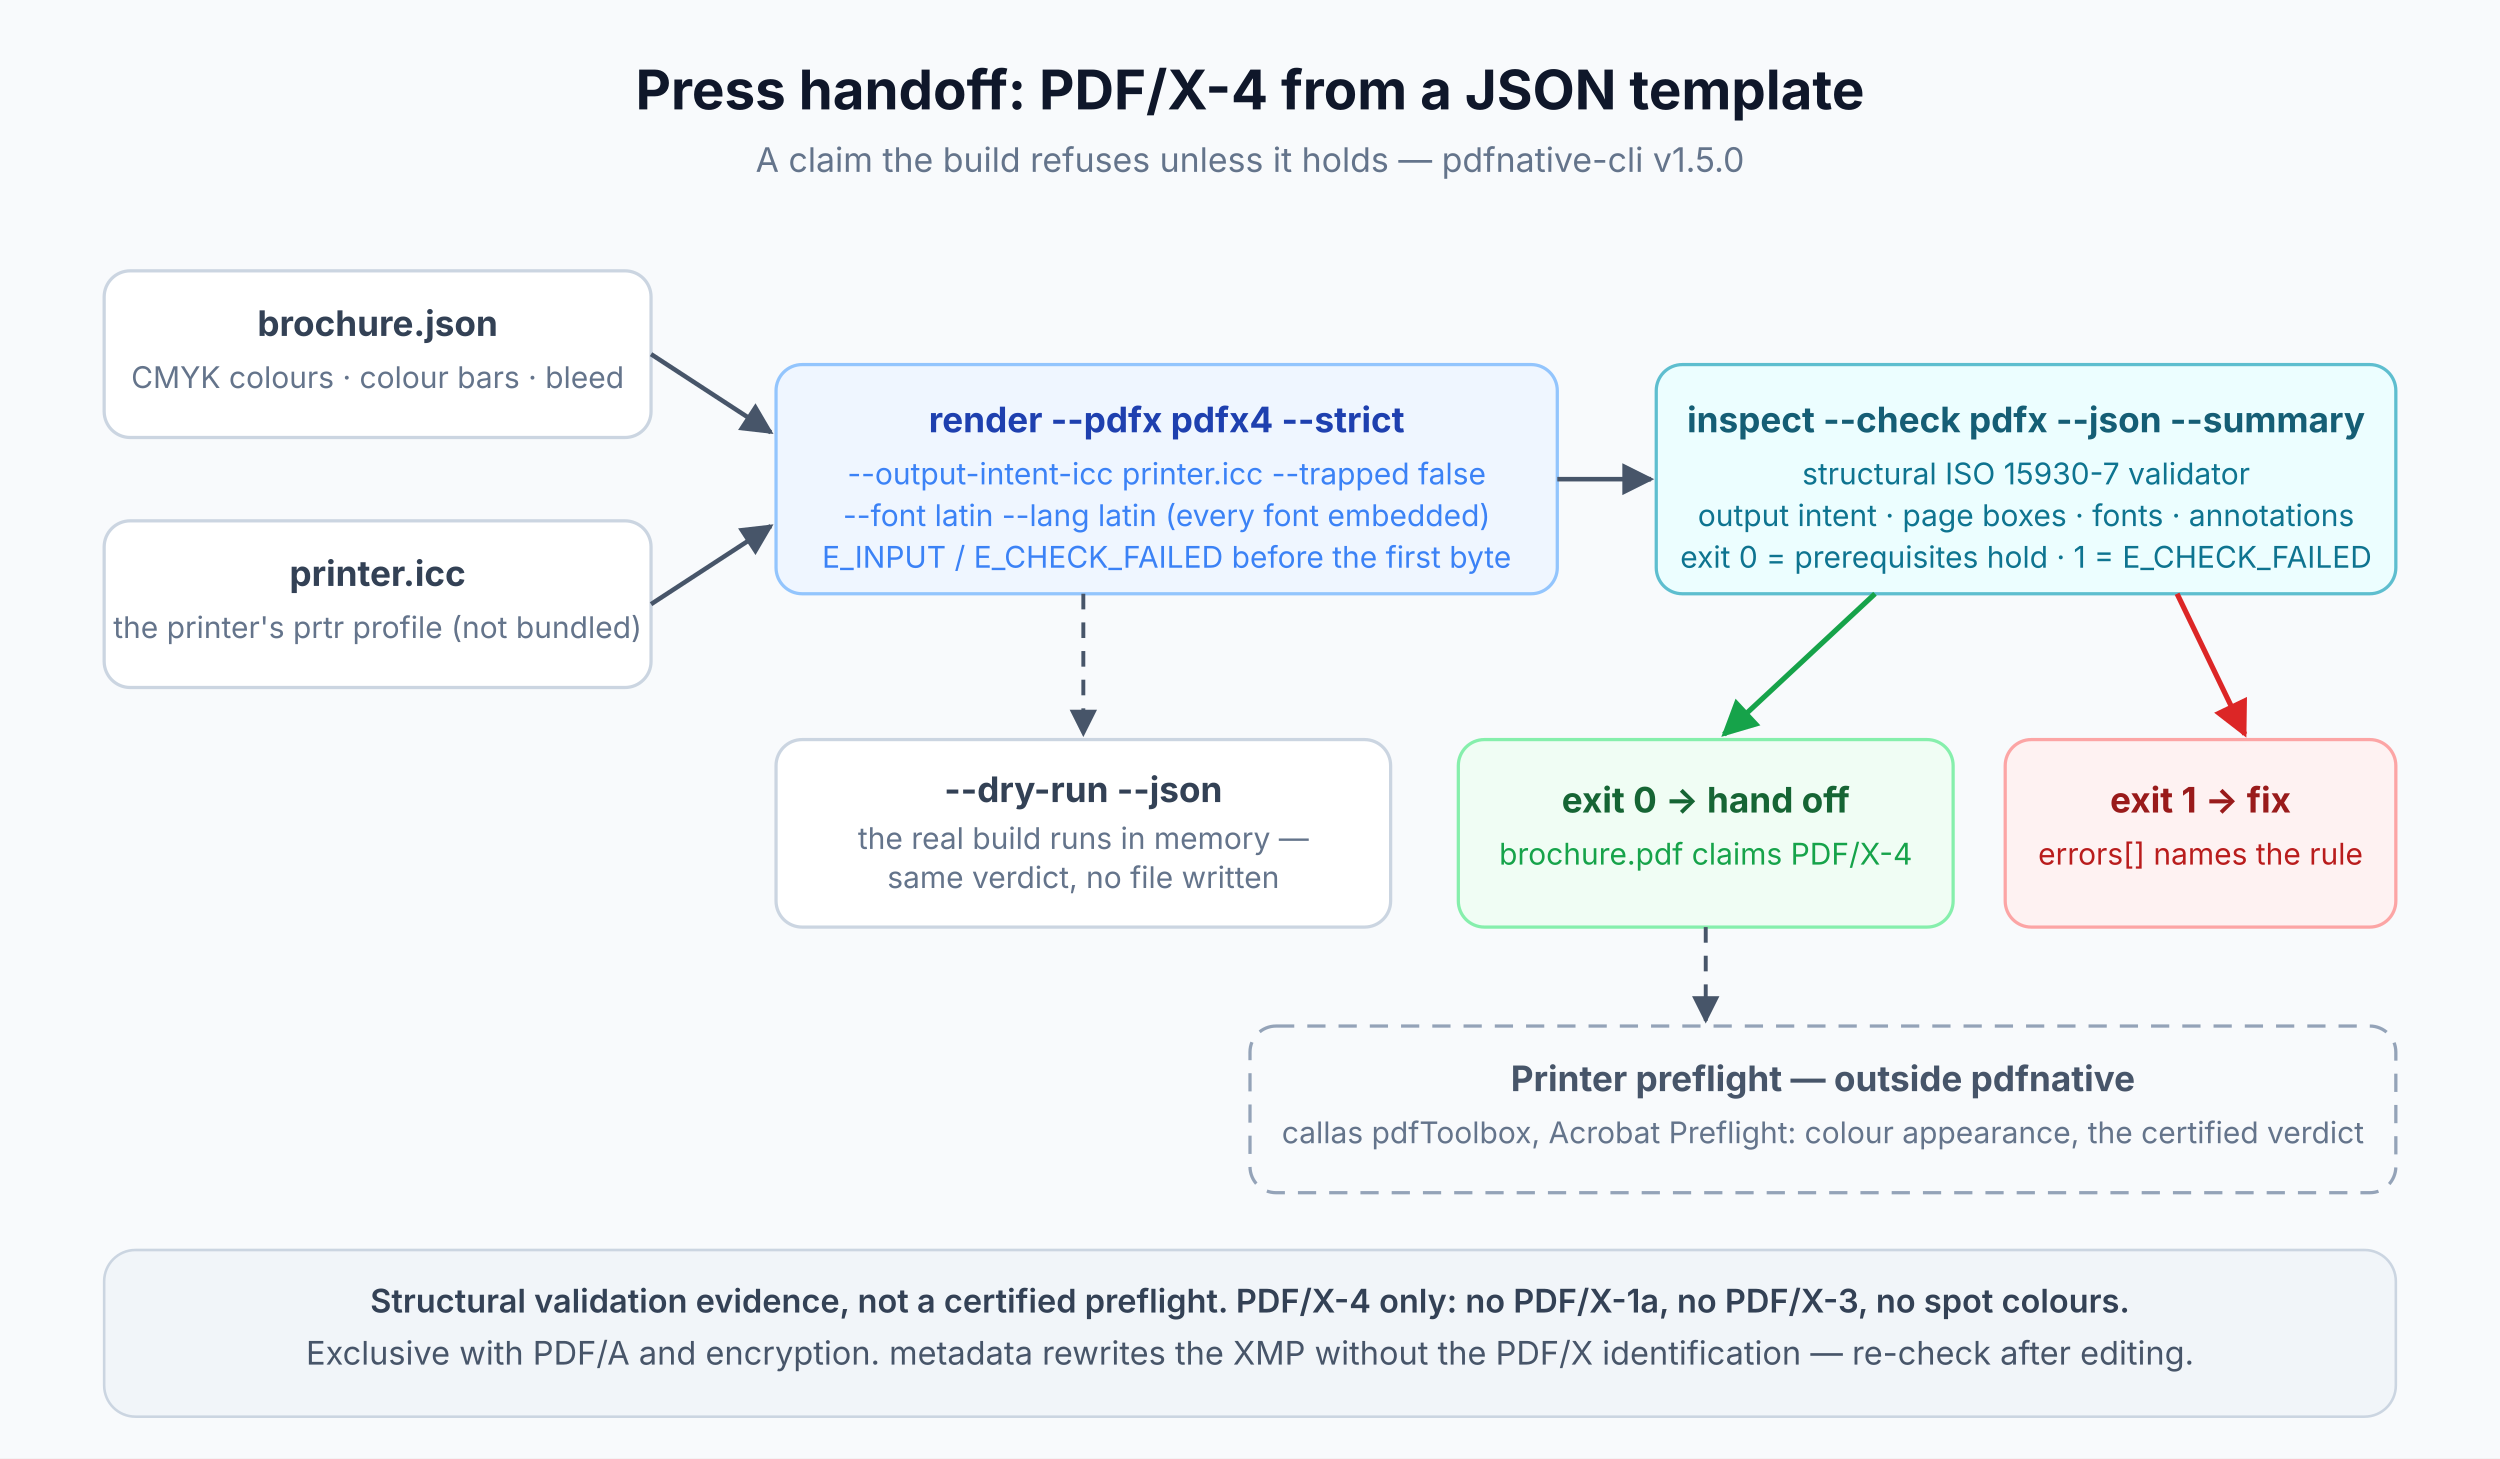
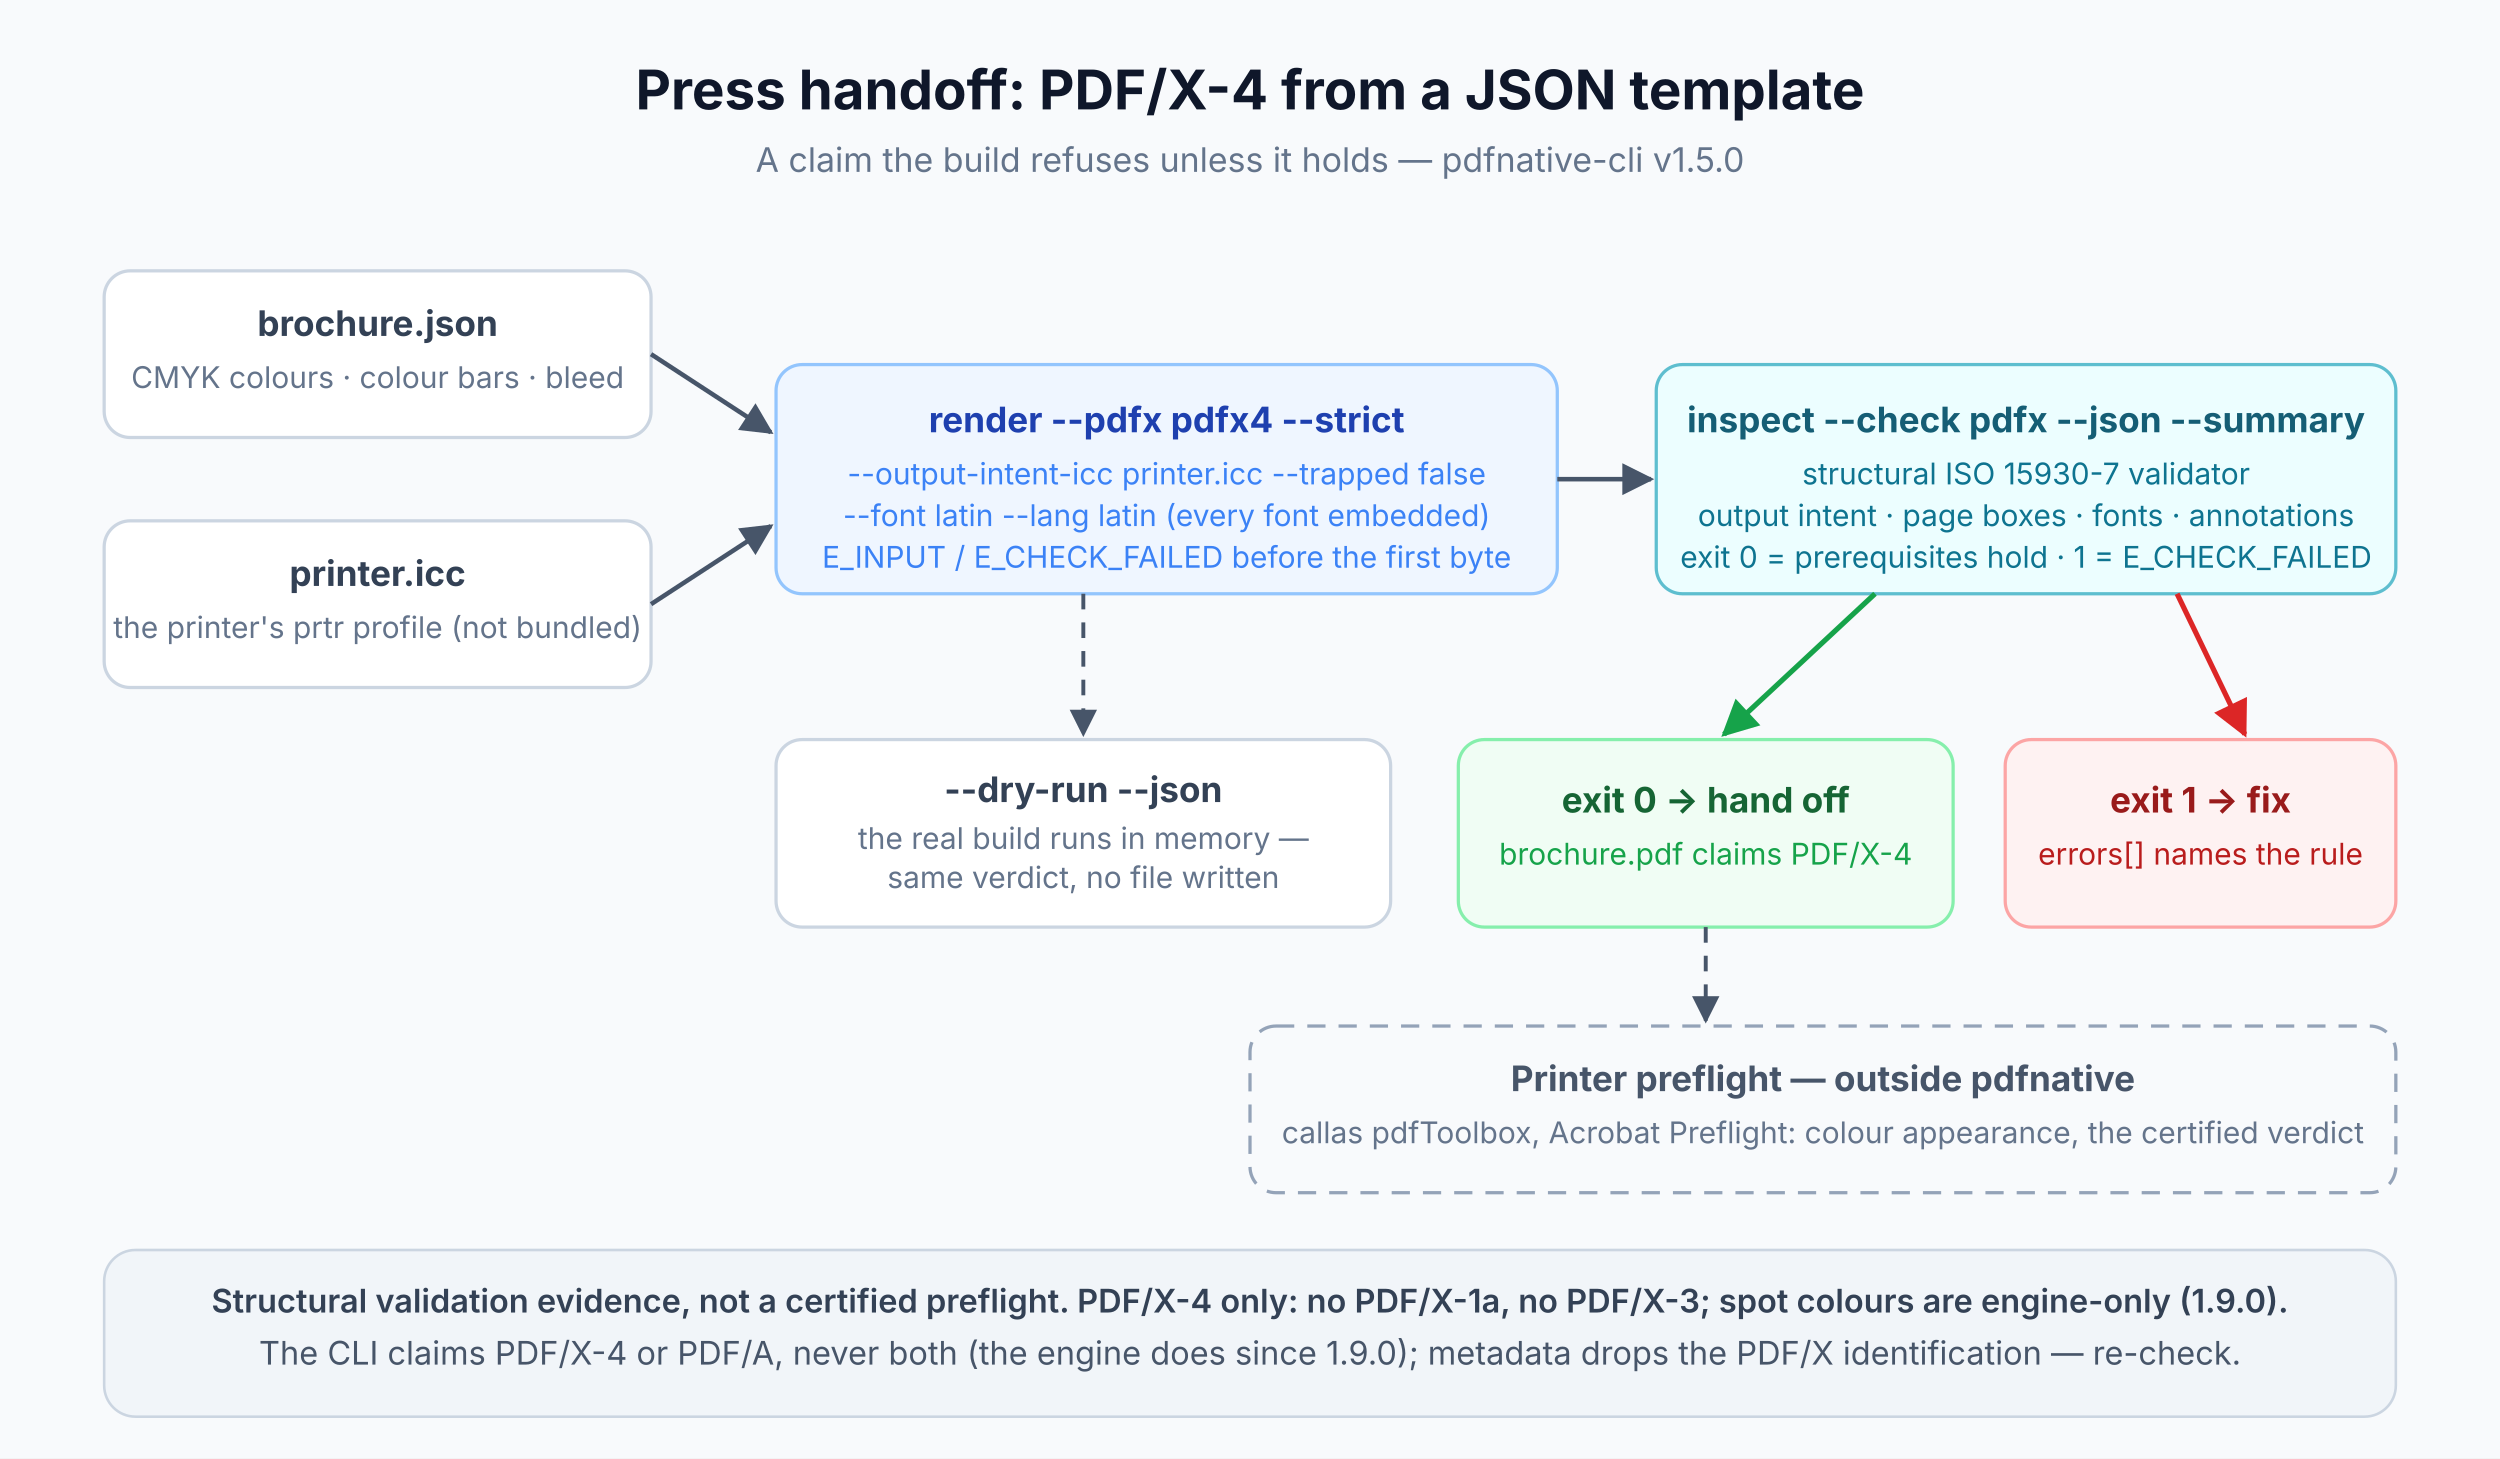
<svg xmlns="http://www.w3.org/2000/svg" viewBox="0 0 960 560" role="img" aria-labelledby="ucx-title ucx-desc" font-family="Inter,-apple-system,BlinkMacSystemFont,'Segoe UI',Roboto,'Helvetica Neue',Arial,sans-serif">
  <defs>
    <marker id="ucx-ah" viewBox="0 0 10 10" refX="9" refY="5" markerWidth="7" markerHeight="7" orient="auto-start-reverse">
      <path d="M0,0 L10,5 L0,10 z" fill="#475569" />
    </marker>
    <marker id="ucx-ah-green" viewBox="0 0 10 10" refX="9" refY="5" markerWidth="7" markerHeight="7" orient="auto-start-reverse">
      <path d="M0,0 L10,5 L0,10 z" fill="#16A34A" />
    </marker>
    <marker id="ucx-ah-red" viewBox="0 0 10 10" refX="9" refY="5" markerWidth="7" markerHeight="7" orient="auto-start-reverse">
      <path d="M0,0 L10,5 L0,10 z" fill="#DC2626" />
    </marker>
  </defs>
  <rect width="960" height="560" fill="#F8FAFC" />
  <text x="480" y="42" text-anchor="middle" font-size="21" font-weight="700" fill="#0F172A">Press handoff: PDF/X-4 from a JSON template</text>
  <text x="480" y="66" text-anchor="middle" font-size="13" fill="#64748B">A claim the build refuses unless it holds — pdfnative-cli v1.5.0</text>
  <rect x="40" y="104" width="210" height="64" rx="10" fill="#FFFFFF" stroke="#CBD5E1" stroke-width="1.25" />
  <text x="145" y="129" text-anchor="middle" font-size="13.5" font-weight="700" fill="#334155">brochure.json</text>
  <text x="145" y="149" text-anchor="middle" font-size="11.5" fill="#64748B">CMYK colours · colour bars · bleed</text>
  <rect x="40" y="200" width="210" height="64" rx="10" fill="#FFFFFF" stroke="#CBD5E1" stroke-width="1.25" />
  <text x="145" y="225" text-anchor="middle" font-size="13.5" font-weight="700" fill="#334155">printer.icc</text>
  <text x="145" y="245" text-anchor="middle" font-size="11.5" fill="#64748B">the printer's prtr profile (not bundled)</text>
  <line x1="250" y1="136" x2="296" y2="166" stroke="#475569" stroke-width="1.75" marker-end="url(#ucx-ah)" />
  <line x1="250" y1="232" x2="296" y2="202" stroke="#475569" stroke-width="1.75" marker-end="url(#ucx-ah)" />
  <rect x="298" y="140" width="300" height="88" rx="10" fill="#EFF6FF" stroke="#93C5FD" stroke-width="1.25" />
  <text x="448" y="166" text-anchor="middle" font-size="13.5" font-weight="700" fill="#1E40AF">render --pdfx pdfx4 --strict</text>
  <text x="448" y="186" text-anchor="middle" font-size="11.5" fill="#3B82F6">--output-intent-icc printer.icc --trapped false</text>
  <text x="448" y="202" text-anchor="middle" font-size="11.5" fill="#3B82F6">--font latin --lang latin (every font embedded)</text>
  <text x="448" y="218" text-anchor="middle" font-size="11.5" fill="#3B82F6">E_INPUT / E_CHECK_FAILED before the first byte</text>
  <line x1="598" y1="184" x2="634" y2="184" stroke="#475569" stroke-width="1.75" marker-end="url(#ucx-ah)" />
  <rect x="636" y="140" width="284" height="88" rx="10" fill="#ECFEFF" stroke="#5EBECF" stroke-width="1.25" />
  <text x="778" y="166" text-anchor="middle" font-size="13.5" font-weight="700" fill="#155E75">inspect --check pdfx --json --summary</text>
  <text x="778" y="186" text-anchor="middle" font-size="11.5" fill="#0E7490">structural ISO 15930-7 validator</text>
  <text x="778" y="202" text-anchor="middle" font-size="11.5" fill="#0E7490">output intent · page boxes · fonts · annotations</text>
  <text x="778" y="218" text-anchor="middle" font-size="11.5" fill="#0E7490">exit 0 = prerequisites hold · 1 = E_CHECK_FAILED</text>
  <path d="M416 228 L416 282" fill="none" stroke="#475569" stroke-width="1.5" stroke-dasharray="6 5" marker-end="url(#ucx-ah)" />
  <rect x="298" y="284" width="236" height="72" rx="10" fill="#FFFFFF" stroke="#CBD5E1" stroke-width="1.25" />
  <text x="416" y="308" text-anchor="middle" font-size="13.5" font-weight="700" fill="#334155">--dry-run --json</text>
  <text x="416" y="326" text-anchor="middle" font-size="11.5" fill="#64748B">the real build runs in memory —</text>
  <text x="416" y="341" text-anchor="middle" font-size="11.5" fill="#64748B">same verdict, no file written</text>
  <line x1="720" y1="228" x2="662" y2="282" stroke="#16A34A" stroke-width="2" marker-end="url(#ucx-ah-green)" />
  <line x1="836" y1="228" x2="862" y2="282" stroke="#DC2626" stroke-width="2" marker-end="url(#ucx-ah-red)" />
  <rect x="560" y="284" width="190" height="72" rx="10" fill="#F0FDF4" stroke="#86EFAC" stroke-width="1.25" />
  <text x="655" y="312" text-anchor="middle" font-size="13.5" font-weight="700" fill="#166534">exit 0 → hand off</text>
  <text x="655" y="332" text-anchor="middle" font-size="11.5" fill="#16A34A">brochure.pdf claims PDF/X-4</text>
  <rect x="770" y="284" width="150" height="72" rx="10" fill="#FEF2F2" stroke="#FCA5A5" stroke-width="1.25" />
  <text x="845" y="312" text-anchor="middle" font-size="13.5" font-weight="700" fill="#991B1B">exit 1 → fix</text>
  <text x="845" y="332" text-anchor="middle" font-size="11.5" fill="#B91C1C">errors[] names the rule</text>
  <line x1="655" y1="356" x2="655" y2="392" stroke="#475569" stroke-width="1.5" stroke-dasharray="6 5" marker-end="url(#ucx-ah)" />
  <rect x="480" y="394" width="440" height="64" rx="10" fill="#F8FAFC" stroke="#94A3B8" stroke-width="1.25" stroke-dasharray="7 5" />
  <text x="700" y="419" text-anchor="middle" font-size="13.5" font-weight="700" fill="#475569">Printer preflight — outside pdfnative</text>
  <text x="700" y="439" text-anchor="middle" font-size="11.5" fill="#64748B">callas pdfToolbox, Acrobat Preflight: colour appearance, the certified verdict</text>
  <rect x="40" y="480" width="880" height="64" rx="12" fill="#F1F5F9" stroke="#CBD5E1" stroke-width="1" />
-   <text x="480" y="504" text-anchor="middle" font-size="12.5" font-weight="600" fill="#334155">Structural validation evidence, not a certified preflight. PDF/X-4 only: no PDF/X-1a, no PDF/X-3, no spot colours.</text>
-   <text x="480" y="524" text-anchor="middle" font-size="12.5" fill="#475569">Exclusive with PDF/A and encryption. metadata rewrites the XMP without the PDF/X identification — re-check after editing.</text>
+   <text x="480" y="504" text-anchor="middle" font-size="12.5" font-weight="600" fill="#334155">Structural validation evidence, not a certified preflight. PDF/X-4 only: no PDF/X-1a, no PDF/X-3; spot colours are engine-only (1.9.0).</text>
+   <text x="480" y="524" text-anchor="middle" font-size="12.5" fill="#475569">The CLI claims PDF/X-4 or PDF/A, never both (the engine does since 1.9.0); metadata drops the PDF/X identification — re-check.</text>
</svg>
